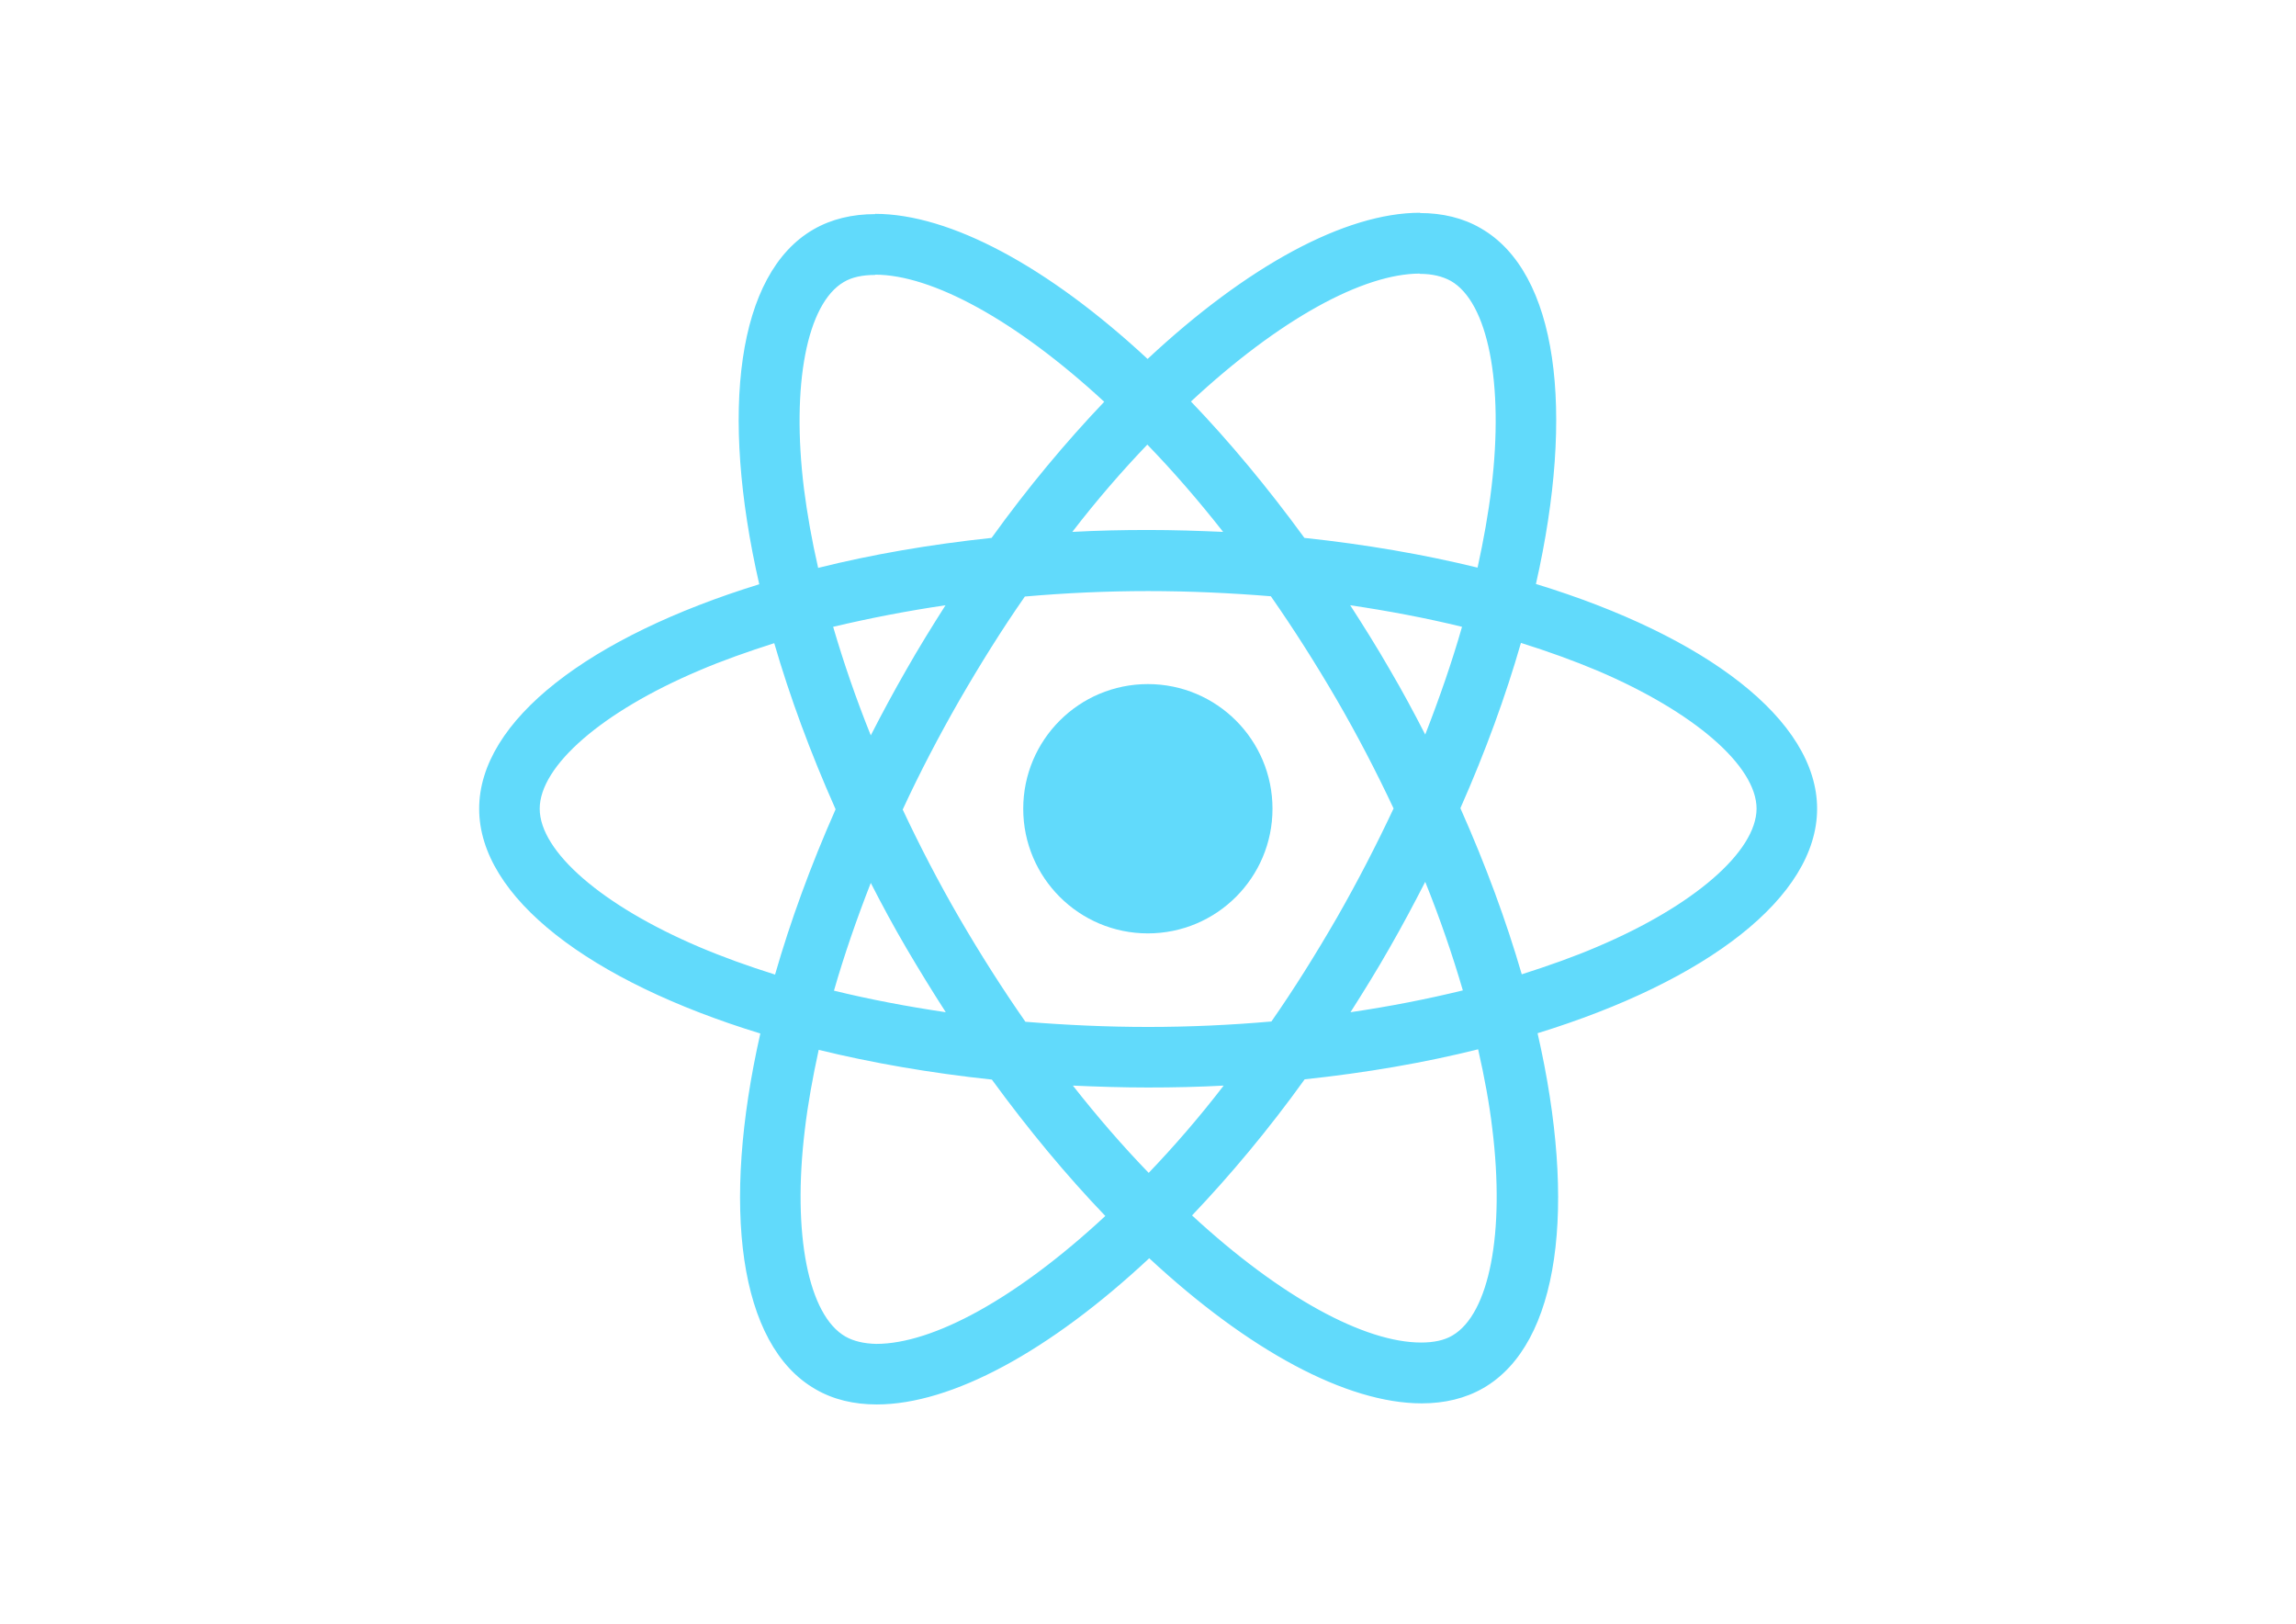
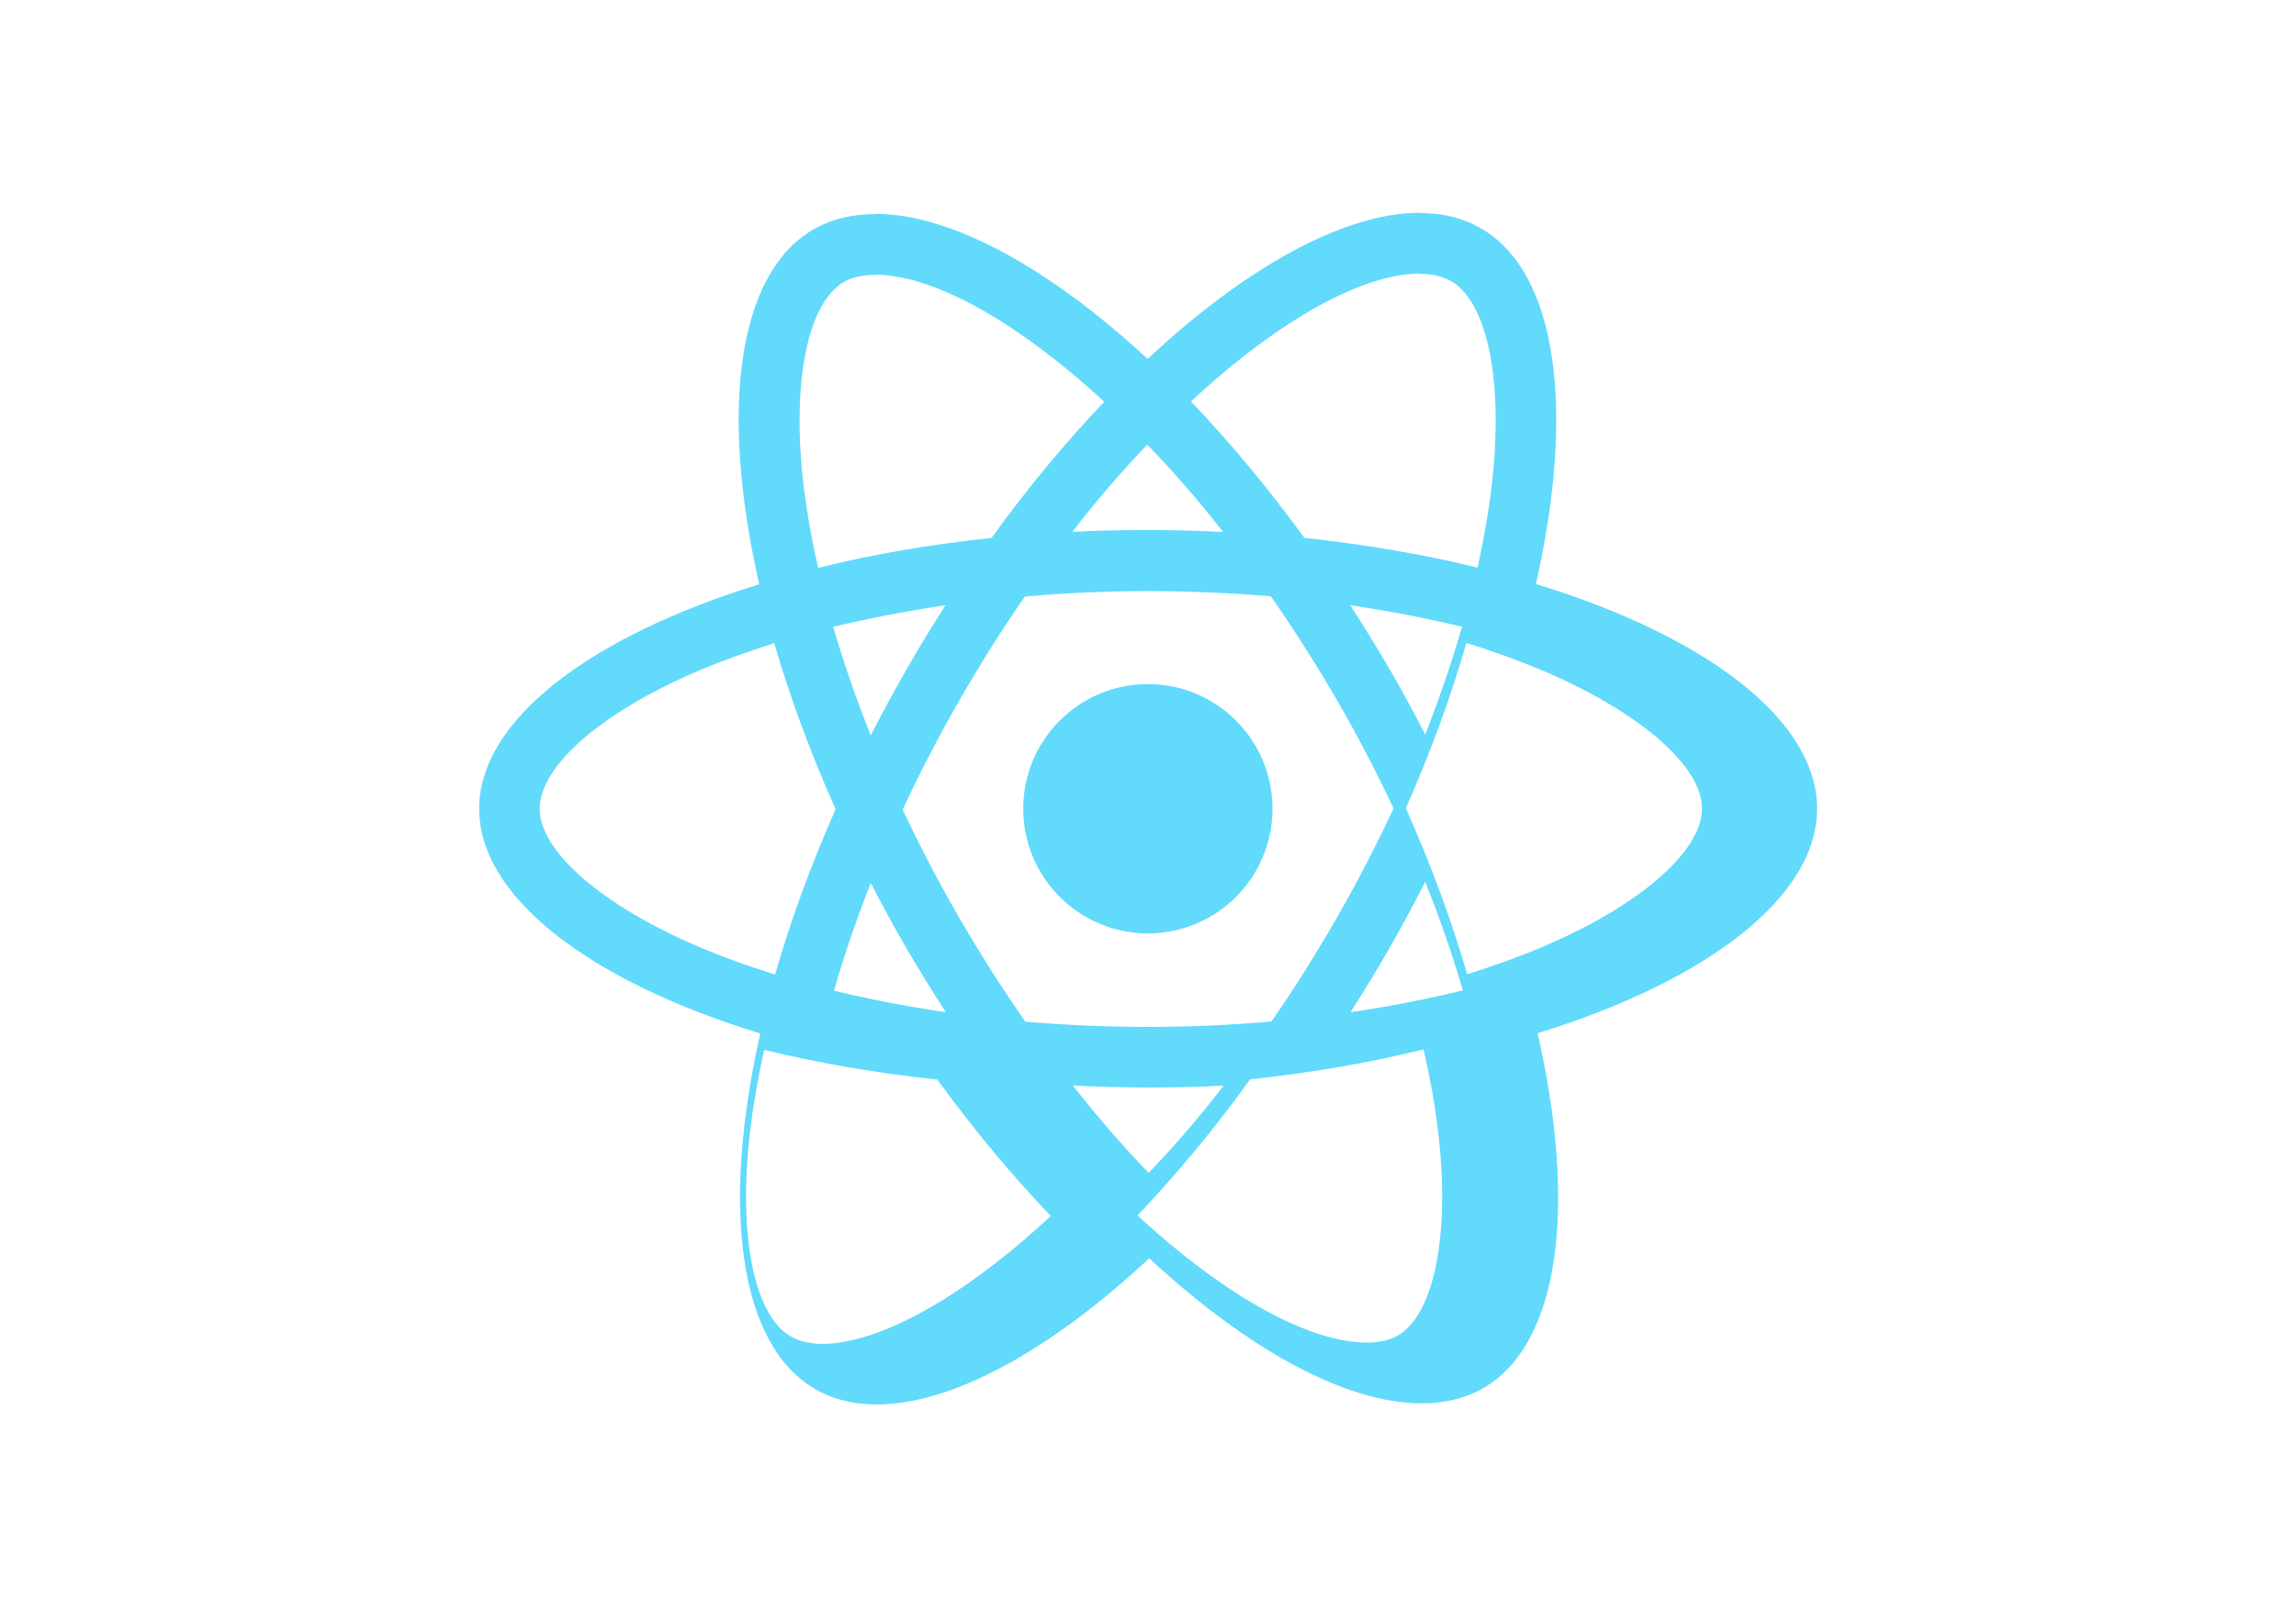
<svg xmlns="http://www.w3.org/2000/svg" viewBox="0 0 841.9 595.3">
  <g fill="#61DAFB">
-     <path d="M666.3 296.5c0-32.5-40.7-63.3-103.1-82.4 14.4-63.6 8-114.2-20.2-130.4-6.5-3.8-14.1-5.6-22.4-5.6v22.3c4.6 0 8.3.9 11.4 2.6 13.6 7.8 19.5 37.5 14.9 75.7-1.1 9.4-2.9 19.3-5.1 29.4-19.6-4.8-41-8.5-63.5-10.9-13.5-18.5-27.5-35.3-41.6-50 32.6-30.3 63.2-46.9 84-46.9V78c-27.5 0-63.5 19.6-99.9 53.6-36.4-33.8-72.4-53.2-99.9-53.2v22.3c20.7 0 51.4 16.5 84 46.6-14 14.7-28 31.4-41.3 49.9-22.6 2.4-44 6.1-63.6 11-2.3-10-4-19.7-5.2-29-4.7-38.2 1.1-67.9 14.6-75.8 3-1.8 6.9-2.6 11.5-2.6V78.5c-8.4 0-16 1.8-22.6 5.6-28.1 16.2-34.4 66.7-19.9 130.1-62.2 19.2-102.7 49.9-102.7 82.3 0 32.5 40.7 63.3 103.1 82.4-14.4 63.6-8 114.2 20.2 130.4 6.5 3.8 14.1 5.6 22.5 5.6 27.5 0 63.5-19.6 99.9-53.6 36.4 33.8 72.4 53.2 99.9 53.2 8.4 0 16-1.8 22.6-5.6 28.1-16.2 34.4-66.7 19.9-130.1 62-19.1 102.5-49.9 102.5-82.3zm-130.2-66.7c-3.7 12.9-8.3 26.2-13.5 39.5-4.1-8-8.4-16-13.1-24-4.6-8-9.5-15.8-14.4-23.4 14.2 2.1 27.9 4.7 41 7.9zm-45.8 106.5c-7.8 13.5-15.8 26.3-24.1 38.2-14.9 1.3-30 2-45.2 2-15.1 0-30.2-.7-45-1.9-8.3-11.9-16.4-24.6-24.2-38-7.6-13.1-14.5-26.4-20.8-39.8 6.2-13.4 13.2-26.8 20.7-39.9 7.8-13.5 15.8-26.3 24.1-38.2 14.9-1.3 30-2 45.2-2 15.1 0 30.2.7 45 1.9 8.3 11.9 16.4 24.6 24.2 38 7.6 13.1 14.5 26.4 20.8 39.8-6.3 13.4-13.2 26.8-20.7 39.9zm32.3-13c5.4 13.4 10 26.8 13.8 39.8-13.1 3.2-26.9 5.9-41.2 8 4.9-7.7 9.8-15.6 14.4-23.7 4.6-8 8.9-16.1 13-24.1zM421.2 430c-9.3-9.6-18.6-20.3-27.8-32 9 .4 18.2.7 27.5.7 9.4 0 18.7-.2 27.8-.7-9 11.7-18.3 22.4-27.5 32zm-74.4-58.9c-14.2-2.1-27.9-4.7-41-7.9 3.7-12.9 8.3-26.2 13.5-39.5 4.1 8 8.4 16 13.1 24 4.7 8 9.5 15.8 14.4 23.4zM420.7 163c9.3 9.6 18.6 20.3 27.8 32-9-.4-18.2-.7-27.5-.7-9.4 0-18.7.2-27.8.7 9-11.7 18.3-22.4 27.5-32zm-74 58.9c-4.9 7.7-9.8 15.6-14.4 23.7-4.6 8-8.9 16-13 24-5.4-13.4-10-26.8-13.8-39.8 13.1-3.1 26.9-5.8 41.2-7.9zm-90.5 125.2c-35.4-15.1-58.3-34.9-58.3-50.6 0-15.7 22.9-35.6 58.3-50.6 8.6-3.7 18-7 27.7-10.1 5.7 19.6 13.2 40 22.5 60.9-9.2 20.8-16.6 41.1-22.2 60.6-9.9-3.1-19.3-6.5-28-10.2zM310 490c-13.6-7.8-19.5-37.5-14.9-75.7 1.1-9.4 2.9-19.3 5.1-29.4 19.6 4.8 41 8.5 63.5 10.9 13.5 18.5 27.5 35.3 41.6 50-32.6 30.3-63.2 46.9-84 46.9-4.5-.1-8.3-1-11.3-2.7zm237.2-76.2c4.7 38.2-1.1 67.9-14.6 75.8-3 1.8-6.9 2.6-11.5 2.6-20.7 0-51.4-16.5-84-46.6 14-14.7 28-31.4 41.3-49.9 22.6-2.4 44-6.1 63.6-11 2.3 10.1 4.1 19.8 5.2 29.1zm38.5-66.7c-8.6 3.7-18 7-27.7 10.1-5.7-19.6-13.2-40-22.5-60.9 9.2-20.8 16.6-41.1 22.2-60.6 9.9 3.1 19.3 6.5 28.1 10.2 35.4 15.1 58.3 34.9 58.3 50.6-.1 15.7-23 35.6-58.4 50.6zM320.8 78.4z" />
+     <path d="M666.3 296.5c0-32.5-40.7-63.3-103.1-82.4 14.4-63.6 8-114.2-20.2-130.4-6.5-3.8-14.1-5.6-22.4-5.6v22.3c4.6 0 8.3.9 11.4 2.6 13.6 7.8 19.5 37.5 14.9 75.7-1.1 9.4-2.9 19.3-5.1 29.4-19.6-4.8-41-8.5-63.5-10.9-13.5-18.5-27.5-35.3-41.6-50 32.6-30.3 63.2-46.9 84-46.9V78c-27.5 0-63.5 19.6-99.9 53.6-36.4-33.8-72.4-53.2-99.9-53.2v22.3c20.7 0 51.4 16.5 84 46.6-14 14.7-28 31.4-41.3 49.9-22.6 2.4-44 6.1-63.6 11-2.3-10-4-19.7-5.2-29-4.7-38.2 1.1-67.9 14.6-75.8 3-1.8 6.9-2.6 11.5-2.6V78.5c-8.4 0-16 1.8-22.6 5.6-28.1 16.2-34.4 66.7-19.9 130.1-62.2 19.2-102.7 49.9-102.7 82.3 0 32.5 40.7 63.3 103.1 82.4-14.4 63.6-8 114.2 20.2 130.4 6.5 3.8 14.1 5.6 22.5 5.6 27.5 0 63.5-19.6 99.9-53.6 36.4 33.8 72.4 53.2 99.9 53.2 8.4 0 16-1.8 22.6-5.6 28.1-16.2 34.4-66.7 19.9-130.1 62-19.1 102.5-49.9 102.5-82.3zm-130.2-66.7c-3.7 12.9-8.3 26.2-13.5 39.5-4.1-8-8.4-16-13.1-24-4.6-8-9.5-15.8-14.4-23.4 14.2 2.1 27.9 4.7 41 7.9zm-45.8 106.5c-7.8 13.5-15.8 26.3-24.1 38.2-14.9 1.3-30 2-45.2 2-15.1 0-30.2-.7-45-1.9-8.3-11.9-16.4-24.6-24.2-38-7.6-13.1-14.5-26.4-20.8-39.8 6.2-13.4 13.2-26.8 20.7-39.9 7.8-13.5 15.8-26.3 24.1-38.2 14.9-1.3 30-2 45.2-2 15.1 0 30.2.7 45 1.9 8.3 11.9 16.4 24.6 24.2 38 7.6 13.1 14.5 26.4 20.8 39.8-6.3 13.4-13.2 26.8-20.7 39.9zm32.3-13c5.4 13.4 10 26.8 13.8 39.8-13.1 3.2-26.9 5.9-41.2 8 4.9-7.7 9.8-15.6 14.4-23.7 4.6-8 8.9-16.1 13-24.1zM421.2 430c-9.3-9.6-18.6-20.3-27.8-32 9 .4 18.2.7 27.5.7 9.4 0 18.7-.2 27.8-.7-9 11.7-18.3 22.4-27.5 32zm-74.4-58.9c-14.2-2.1-27.9-4.7-41-7.9 3.7-12.9 8.3-26.2 13.5-39.5 4.1 8 8.4 16 13.1 24 4.7 8 9.5 15.8 14.4 23.4zM420.7 163c9.3 9.6 18.6 20.3 27.8 32-9-.4-18.2-.7-27.5-.7-9.4 0-18.7.2-27.8.7 9-11.7 18.3-22.4 27.5-32zm-74 58.9c-4.9 7.7-9.8 15.6-14.4 23.7-4.6 8-8.9 16-13 24-5.4-13.4-10-26.8-13.8-39.8 13.1-3.1 26.9-5.8 41.2-7.9zm-90.5 125.2c-35.4-15.1-58.3-34.9-58.3-50.6 0-15.7 22.9-35.6 58.3-50.6 8.6-3.7 18-7 27.7-10.1 5.7 19.6 13.2 40 22.5 60.9-9.2 20.8-16.6 41.1-22.2 60.6-9.9-3.1-19.3-6.5-28-10.2zM290 490c-13.6-7.8-19.5-37.5-14.9-75.7 1.1-9.4 2.9-19.3 5.1-29.4 19.6 4.8 41 8.5 63.5 10.9 13.5 18.5 27.5 35.3 41.6 50-32.6 30.3-63.2 46.9-84 46.9-4.5-.1-8.3-1-11.3-2.7zm237.2-76.2c4.7 38.2-1.1 67.9-14.6 75.8-3 1.8-6.9 2.6-11.5 2.6-20.7 0-51.4-16.5-84-46.6 14-14.7 28-31.4 41.3-49.9 22.6-2.4 44-6.1 63.6-11 2.3 10.1 4.1 19.8 5.2 29.1zm38.5-66.7c-8.6 3.7-18 7-27.7 10.1-5.7-19.6-13.2-40-22.5-60.9 9.2-20.8 16.6-41.1 22.2-60.6 9.9 3.1 19.3 6.5 28.1 10.2 35.4 15.1 58.3 34.9 58.3 50.6-.1 15.7-23 35.6-58.4 50.6zM320.8 78.4z" />
    <circle cx="420.9" cy="296.5" r="45.7" />
    <path d="M520.5 78.1z" />
  </g>
</svg>
